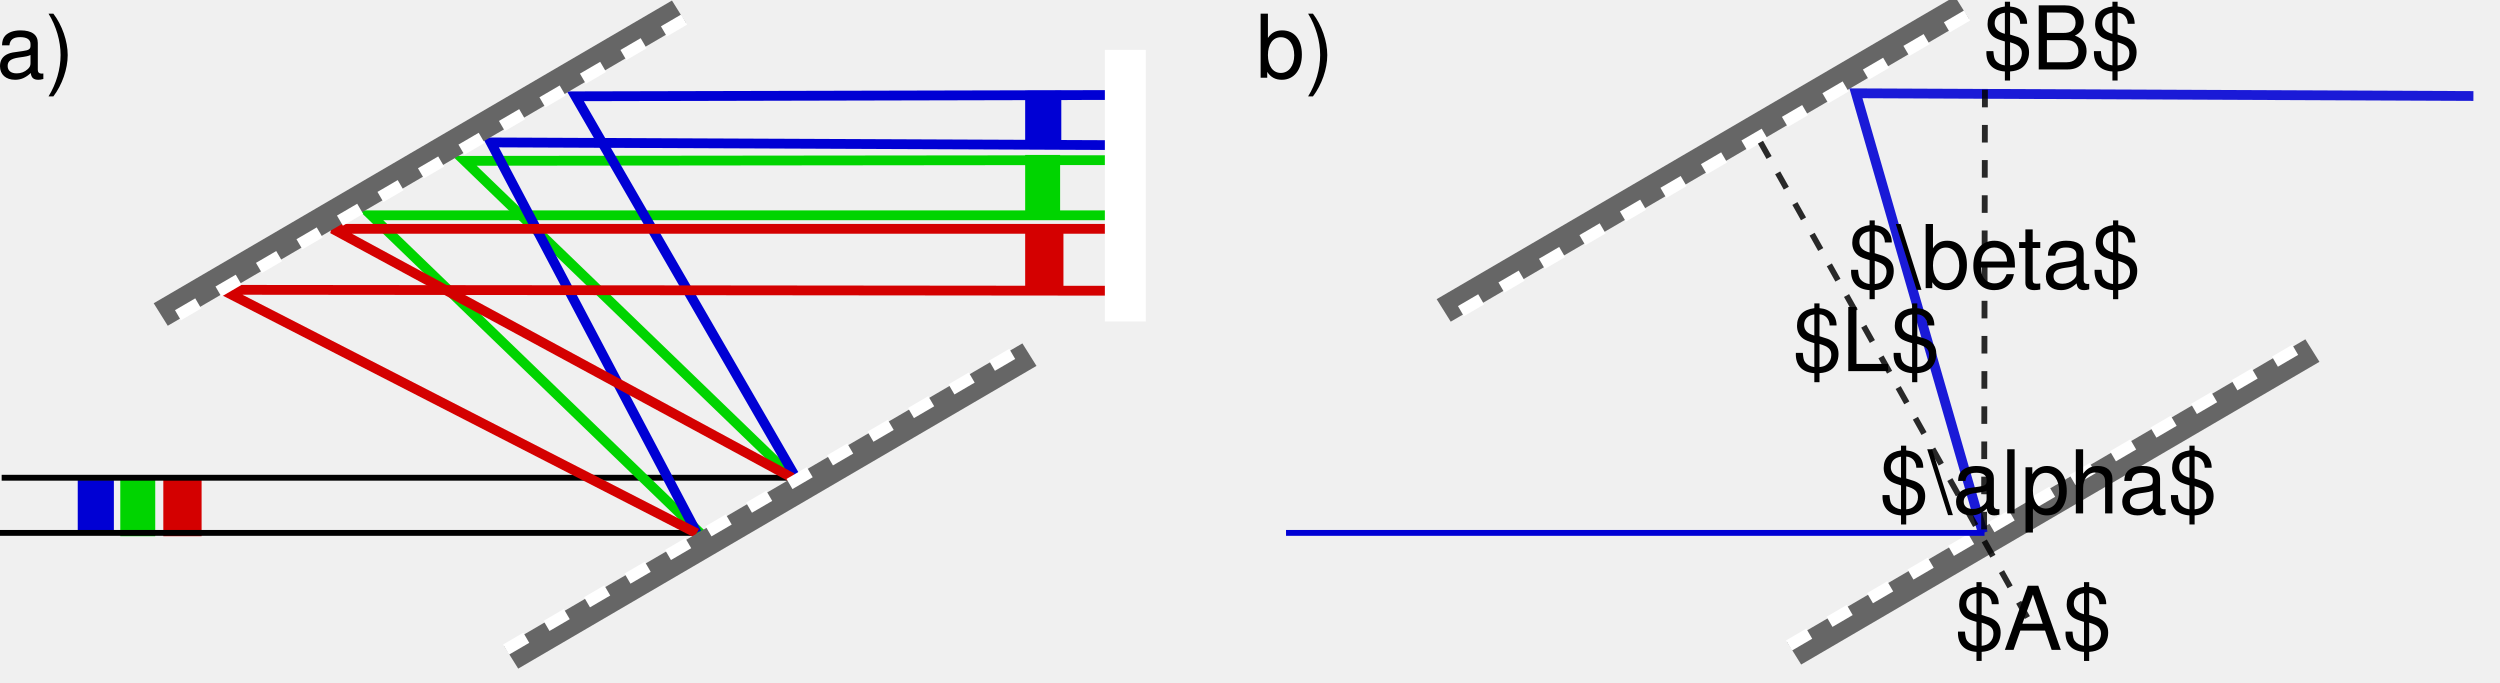
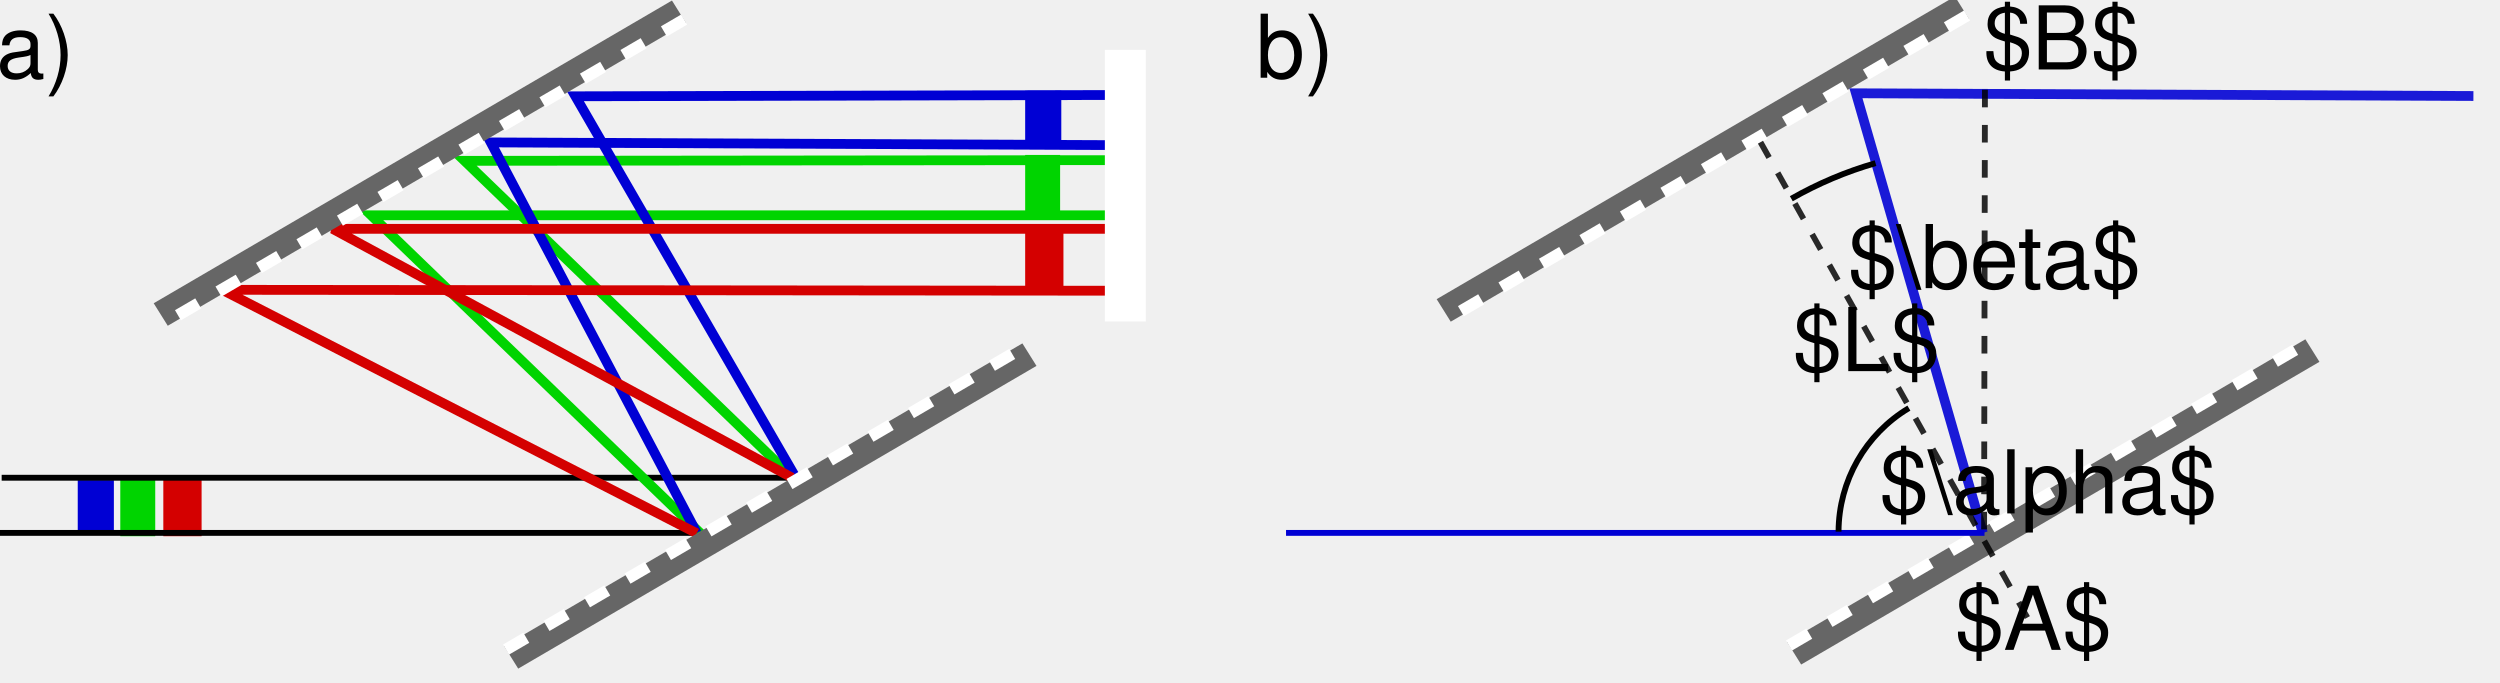
<svg xmlns="http://www.w3.org/2000/svg" version="1.0" width="426.469" height="116.446" viewBox="0 0 22144.816 14556" id="svg2">
  <defs id="defs327">
    <marker orient="auto" refY="0" refX="0" id="Arrow1Mend" style="overflow:visible">
      <path id="path6493" d="M 0,0 5,-5 -12.5,0 5,5 0,0 Z" style="fill:#666666;fill-opacity:1;fill-rule:evenodd;stroke:#000000;stroke-width:1pt;stroke-opacity:1" transform="matrix(-0.4,0,0,-0.4,-4,0)" />
    </marker>
    <marker orient="auto" refY="0" refX="0" id="Arrow1Mstart" style="overflow:visible">
      <path id="path6490" d="M 0,0 5,-5 -12.5,0 5,5 0,0 Z" style="fill:#666666;fill-opacity:1;fill-rule:evenodd;stroke:#000000;stroke-width:1pt;stroke-opacity:1" transform="matrix(0.4,0,0,0.4,4,0)" />
    </marker>
    <defs id="defs6">
      <pattern id="tile1" x="0" y="0" width="200" height="200" patternUnits="userSpaceOnUse">
        <path d="M 0 -100 200 16" id="path9" />
        <path d="M 0 -60 200 56" id="path11" />
        <path d="M 0 -20 200 96" id="path13" />
        <path d="M 0 20 200 136" id="path15" />
        <path d="M 0 60 200 176" id="path17" />
        <path d="M 0 100 200 216" id="path19" />
        <path d="M 0 140 200 256" id="path21" />
        <path d="M 0 180 200 296" id="path23" />
      </pattern>
      <pattern id="tile2" x="0" y="0" width="200" height="200" patternUnits="userSpaceOnUse">
        <path d="M 200 -100 0 16" id="path26" />
        <path d="M 200 -60 0 56" id="path28" />
        <path d="M 200 -20 0 96" id="path30" />
        <path d="M 200 20 0 136" id="path32" />
        <path d="M 200 60 0 176" id="path34" />
        <path d="M 200 100 0 216" id="path36" />
        <path d="M 200 140 0 256" id="path38" />
        <path d="M 200 180 0 296" id="path40" />
      </pattern>
      <pattern id="tile3" x="0" y="0" width="200" height="200" patternUnits="userSpaceOnUse">
        <path d="M 0 -100 200 16" id="path43" />
        <path d="M 200 -100 0 16" id="path45" />
        <path d="M 0 -60 200 56" id="path47" />
        <path d="M 200 -60 0 56" id="path49" />
        <path d="M 0 -20 200 96" id="path51" />
        <path d="M 200 -20 0 96" id="path53" />
        <path d="M 0 20 200 136" id="path55" />
        <path d="M 200 20 0 136" id="path57" />
        <path d="M 0 60 200 176" id="path59" />
        <path d="M 200 60 0 176" id="path61" />
        <path d="M 0 100 200 216" id="path63" />
        <path d="M 200 100 0 216" id="path65" />
        <path d="M 0 140 200 256" id="path67" />
        <path d="M 200 140 0 256" id="path69" />
        <path d="M 0 180 200 296" id="path71" />
        <path d="M 200 180 0 296" id="path73" />
      </pattern>
      <pattern id="tile4" x="0" y="0" width="200" height="200" patternUnits="userSpaceOnUse">
        <path d="M 100 0 200 100" id="path76" />
        <path d="M 0 0 200 200" id="path78" />
        <path d="M 0 100 100 200" id="path80" />
      </pattern>
      <pattern id="tile5" x="0" y="0" width="200" height="200" patternUnits="userSpaceOnUse">
        <path d="M 100 0 0 100" id="path83" />
        <path d="M 200 0 0 200" id="path85" />
        <path d="M 200 100 100 200" id="path87" />
      </pattern>
      <pattern id="tile6" x="0" y="0" width="200" height="200" patternUnits="userSpaceOnUse">
        <path d="M 100 0 200 100" id="path90" />
        <path d="M 0 0 200 200" id="path92" />
        <path d="M 0 100 100 200" id="path94" />
        <path d="M 100 0 0 100" id="path96" />
        <path d="M 200 0 0 200" id="path98" />
        <path d="M 200 100 100 200" id="path100" />
      </pattern>
      <pattern id="tile7" x="0" y="0" width="200" height="200" patternUnits="userSpaceOnUse">
        <path d="M 0 0 0 50" id="path103" />
        <path d="M 0 50 200 50" id="path105" />
        <path d="M 100 50 100 150" id="path107" />
        <path d="M 0 150 200 150" id="path109" />
        <path d="M 0 150 0 200" id="path111" />
      </pattern>
      <pattern id="tile8" x="0" y="0" width="200" height="200" patternUnits="userSpaceOnUse">
        <path d="M 0 0 50 0" id="path114" />
        <path d="M 50 0 50 200" id="path116" />
        <path d="M 50 100 150 100" id="path118" />
        <path d="M 150 0 150 200" id="path120" />
        <path d="M 150 0 200 0" id="path122" />
      </pattern>
      <pattern id="tile9" x="0" y="0" width="200" height="200" patternUnits="userSpaceOnUse">
        <path d="M 0 50 200 50" id="path125" />
        <path d="M 0 150 200 150" id="path127" />
      </pattern>
      <pattern id="tile10" x="0" y="0" width="200" height="200" patternUnits="userSpaceOnUse">
        <path d="M 50 0 50 200" id="path130" />
        <path d="M 150 0 150 200" id="path132" />
      </pattern>
      <pattern id="tile11" x="0" y="0" width="200" height="200" patternUnits="userSpaceOnUse">
        <path d="M 0 50 200 50" id="path135" />
        <path d="M 0 150 200 150" id="path137" />
        <path d="M 50 0 50 200" id="path139" />
        <path d="M 150 0 150 200" id="path141" />
      </pattern>
      <pattern id="tile12" x="0" y="0" width="200" height="200" patternUnits="userSpaceOnUse">
        <path d="M 0 0 25 50" id="path144" />
        <path d="M 0 50 200 50" id="path146" />
        <path d="M 100 50 125 150" id="path148" />
        <path d="M 0 150 200 150" id="path150" />
        <path d="M 0 150 25 200" id="path152" />
      </pattern>
      <pattern id="tile13" x="0" y="0" width="200" height="200" patternUnits="userSpaceOnUse">
        <path d="M 200 0 175 50" id="path155" />
        <path d="M 0 50 200 50" id="path157" />
        <path d="M 100 50 75 150" id="path159" />
        <path d="M 0 150 200 150" id="path161" />
        <path d="M 200 150 175 200" id="path163" />
      </pattern>
      <pattern id="tile14" x="0" y="0" width="200" height="200" patternUnits="userSpaceOnUse">
        <path d="M 0 0 50 25" id="path166" />
        <path d="M 50 0 50 200" id="path168" />
        <path d="M 50 100 150 125" id="path170" />
        <path d="M 150 0 150 200" id="path172" />
        <path d="M 150 0 200 25" id="path174" />
      </pattern>
      <pattern id="tile15" x="0" y="0" width="200" height="200" patternUnits="userSpaceOnUse">
        <path d="M 0 25 50 0" id="path177" />
        <path d="M 50 0 50 200" id="path179" />
        <path d="M 50 125 150 100" id="path181" />
        <path d="M 150 0 150 200" id="path183" />
        <path d="M 150 25 200 0" id="path185" />
      </pattern>
      <pattern id="tile16" x="0" y="0" width="200" height="200" patternUnits="userSpaceOnUse">
        <path d="M 0 50 A 50 50 0 1 0 100 50" id="path188" />
        <path d="M 100 50 A 50 50 0 1 0 200 50" id="path190" />
        <path d="M 50 100 A 50 50 0 1 0 150 100" id="path192" />
        <path d="M 0 150 A 50 50 0 0 0 50 100" id="path194" />
        <path d="M 150 100 A 50 50 0 1 0 200 50" id="path196" />
        <path d="M 50 0 A 50 50 0 1 0 150 0" id="path198" />
        <path d="M 150 0 A 50 50 0 0 0 200 50" id="path200" />
        <path d="M 0 50 A 50 50 0 0 0 50 0" id="path202" />
        <path d="M 0 150 A 50 50 0 1 0 100 150" id="path204" />
        <path d="M 100 150 A 50 50 0 1 0 200 150" id="path206" />
      </pattern>
      <pattern id="tile17" x="0" y="0" width="100" height="100" patternUnits="userSpaceOnUse">
        <g transform="scale(0.5)" id="g209">
          <path d="M 0 50 A 50 50 0 1 0 100 50" id="path211" />
          <path d="M 100 50 A 50 50 0 1 0 200 50" id="path213" />
          <path d="M 50 100 A 50 50 0 1 0 150 100" id="path215" />
          <path d="M 0 150 A 50 50 0 0 0 50 100" id="path217" />
          <path d="M 150 100 A 50 50 0 1 0 200 50" id="path219" />
          <path d="M 50 0 A 50 50 0 1 0 150 0" id="path221" />
          <path d="M 150 0 A 50 50 0 0 0 200 50" id="path223" />
          <path d="M 0 50 A 50 50 0 0 0 50 0" id="path225" />
          <path d="M 0 150 A 50 50 0 1 0 100 150" id="path227" />
          <path d="M 100 150 A 50 50 0 1 0 200 150" id="path229" />
        </g>
      </pattern>
      <pattern id="tile18" x="0" y="0" width="200" height="200" patternUnits="userSpaceOnUse">
        <circle cx="100" cy="100" r="100" id="circle232" />
      </pattern>
      <pattern id="tile19" x="0" y="0" width="200" height="200" patternUnits="userSpaceOnUse">
        <path d="M 0 50 45 0 105 0 140 50 200 50 " id="path235" />
        <path d="M 0 50 45 100 105 100 140 50 200 50" id="path237" />
        <path d="M 0 150 45 100 105 100 140 150 200 150" id="path239" />
        <path d="M 0 150 45 200 105 200 140 150 200 150" id="path241" />
      </pattern>
      <pattern id="tile20" x="0" y="0" width="200" height="200" patternUnits="userSpaceOnUse">
        <path d="M 0 70 65 0 140 0 200 70 " id="path244" />
        <path d="M 0 70 0 130 65 200 140 200 200 130 200 70" id="path246" />
      </pattern>
      <pattern id="tile21" x="0" y="0" width="200" height="200" patternUnits="userSpaceOnUse">
        <path d="M 50 0 75 25 100 0 M 150 0 175 25 200 0" id="path249" />
        <path d="M 0 50 25 25 75 75 125 25 175 75 200 50" id="path251" />
        <path d="M 0 100 25 75 75 125 125 75 175 125 200 100" id="path253" />
        <path d="M 0 150 25 125 75 175 125 125 175 175 200 150" id="path255" />
        <path d="M 0 200 25 175 75 225 125 175 175 225 200 200" id="path257" />
      </pattern>
      <pattern id="tile22" x="0" y="0" width="200" height="200" patternUnits="userSpaceOnUse">
        <path d="M 0 50 25 75 0 100 M 0 150 25 175 0 200" id="path260" />
        <path d="M 50 0 25 25 75 75 25 125 75 175 50 200" id="path262" />
        <path d="M 100 0 75 25 125 75 75 125 125 175 100 200" id="path264" />
        <path d="M 150 0 125 25 175 75 125 125 175 175 150 200" id="path266" />
        <path d="M 200 0 175 25 225 75 175 125 225 175 200 200" id="path268" />
      </pattern>
    </defs>
  </defs>
  <path id="path270" style="fill:#d40000;fill-opacity:1;stroke:#00b000;stroke-width:0" d="m -12099.742,11434.252 816.175,0 0,-1282.56 -816.175,0 0,1282.56" />
  <path id="path272" style="fill:#0000d4;fill-opacity:1;stroke:#00d400;stroke-width:0;stroke-opacity:1" d="m -13924.726,11398.765 770.549,0 0,-1160.893 -770.549,0 0,1160.893" />
  <path id="path288" style="fill:#00d400;fill-opacity:1;stroke:#00d400;stroke-width:0;stroke-opacity:1" d="m -13017.303,11434.252 745.202,0 0,-1282.56 -745.202,0 0,1282.56" />
  <path id="path302" style="fill:none;stroke:#000000;stroke-width:125.003;stroke-miterlimit:4;stroke-dasharray:none" d="m -15546.934,10187.179 16921.663,0" />
  <path id="path312" style="fill:none;stroke:#000000;stroke-width:125.003;stroke-miterlimit:4;stroke-dasharray:none" d="m -15582.42,11363.281 14893.902,0" />
  <path id="path296" style="fill:none;stroke:#00d400;stroke-width:208.964;stroke-opacity:1" d="m -617.547,11398.765 -7051.537,-6808.205 15852.019,0" />
  <path id="path294" style="fill:none;stroke:#00d400;stroke-width:208.964;stroke-opacity:1" d="M 1374.729,10237.872 -5676.809,3429.666 8223.49,3414.458" />
  <path id="path270-9" style="fill:#d40000;fill-opacity:1;stroke:#00b000;stroke-width:0" d="m 6278.092,6158.054 816.174,0 0,-1282.561 -816.174,0 0,1282.561" />
  <path id="path272-1" style="fill:#0000d4;fill-opacity:1;stroke:#00d400;stroke-width:0;stroke-opacity:1" d="m 6278.092,3095.743 770.549,0 0,-1160.894 -770.549,0 0,1160.894" />
  <path id="path288-2" style="fill:#00d400;fill-opacity:1;stroke:#00d400;stroke-width:0;stroke-opacity:1" d="m 6278.092,4586.434 745.202,0 0,-1282.561 -745.202,0 0,1282.561" />
  <path id="path292" style="fill:none;stroke:#0000d4;stroke-width:208.964;stroke-opacity:1" d="M -724.004,11363.281 -5117.503,3036.877 8223.49,3095.086" />
  <path id="path290" style="fill:none;stroke:#0000d4;stroke-width:208.964;stroke-opacity:1" d="M 1430.492,10258.15 -3312.256,2053.233 8223.49,2025.442" />
  <path id="path300" style="fill:none;stroke:#d40000;stroke-width:209.004;stroke-miterlimit:4;stroke-dasharray:none;stroke-opacity:1" d="M -725.977,11371.447 -10845.275,6180.199 8043.317,6199.164" />
  <path id="path298" style="fill:none;stroke:#d40000;stroke-width:208.964;stroke-opacity:1" d="m 1308.826,10187.179 -9799.153,-5307.664 16784.789,0" />
  <rect style="opacity:1;fill:#ffffff;fill-opacity:1;fill-rule:nonzero;stroke:none;stroke-width:125.003;stroke-linecap:butt;stroke-linejoin:round;stroke-miterlimit:4;stroke-dasharray:none;stroke-dashoffset:0;stroke-opacity:1" id="rect6111" width="873.122" height="5791.712" x="7977.515" y="1063.85" />
  <g id="g5334-4-3" transform="matrix(-0.8626774,0.5057552,-0.5057552,-0.8626774,26817.203,12667.048)">
    <rect transform="matrix(0.9999987,0.00161184,0.02844485,0.9995954,0,0)" y="10802.043" x="-6153.07" height="566.332" width="12798.723" id="rect3677-7-6" style="opacity:1;fill:#666666;fill-opacity:1;fill-rule:nonzero;stroke:#000000;stroke-width:0;stroke-linecap:butt;stroke-linejoin:round;stroke-miterlimit:4;stroke-dasharray:none;stroke-dashoffset:0;stroke-opacity:0.831" />
    <path id="path5330-8-1" d="m -5848.229,10872.236 12800.568,20.579" style="fill:none;fill-rule:evenodd;stroke:#ffffff;stroke-width:250.005;stroke-linecap:butt;stroke-linejoin:miter;stroke-miterlimit:4;stroke-dasharray:500.01, 500.01;stroke-dashoffset:0;stroke-opacity:1" />
  </g>
  <g id="g5334-4-4-0" transform="matrix(0.8626774,-0.5057552,0.5057552,0.8626774,22112.374,1427.248)">
    <rect transform="matrix(0.9999987,0.00161184,0.02844485,0.9995954,0,0)" y="10802.043" x="-6153.07" height="566.332" width="12798.723" id="rect3677-7-5-6" style="opacity:1;fill:#666666;fill-opacity:1;fill-rule:nonzero;stroke:#000000;stroke-width:0;stroke-linecap:butt;stroke-linejoin:round;stroke-miterlimit:4;stroke-dasharray:none;stroke-dashoffset:0;stroke-opacity:0.831" />
    <path id="path5330-8-0-3" d="m -5848.229,10872.236 12800.568,20.579" style="fill:none;fill-rule:evenodd;stroke:#ffffff;stroke-width:250.005;stroke-linecap:butt;stroke-linejoin:miter;stroke-miterlimit:4;stroke-dasharray:500.01, 500.01;stroke-dashoffset:0;stroke-opacity:1" />
  </g>
  <path id="path312-2" style="fill:none;stroke:#0000d4;stroke-width:125.003;stroke-miterlimit:4;stroke-dasharray:none;stroke-opacity:1" d="m 11840.801,11363.282 14893.905,0" />
  <path id="path292-1" style="fill:none;stroke:#0000d4;stroke-width:208.964;stroke-opacity:0.89" d="m 26699.219,11363.282 -2705.462,-9374.152 13166.37,58.208" />
  <path style="fill:none;fill-rule:evenodd;stroke:#000000;stroke-width:125.003;stroke-linecap:butt;stroke-linejoin:miter;stroke-miterlimit:4;stroke-dasharray:375.008, 375.008;stroke-dashoffset:0;stroke-opacity:0.831" d="M 21957.584,3031.668 27818.355,13473.024" id="path4452" />
  <path style="fill:none;fill-rule:evenodd;stroke:#000000;stroke-width:125.003;stroke-linecap:butt;stroke-linejoin:miter;stroke-miterlimit:4;stroke-dasharray:375.008, 375.008;stroke-dashoffset:0;stroke-opacity:0.831" d="M 26744.033,1913.781 26725.781,11365.6" id="path4452-2" />
  <g id="g5334-4" transform="matrix(-0.862677,0.5057547,-0.5057547,-0.862677,-540.5068,12754.281)">
    <rect transform="matrix(0.9999987,0.00161184,0.02844485,0.9995954,0,0)" y="10802.043" x="-6153.07" height="566.332" width="12798.723" id="rect3677-7" style="opacity:1;fill:#666666;fill-opacity:1;fill-rule:nonzero;stroke:#000000;stroke-width:0;stroke-linecap:butt;stroke-linejoin:round;stroke-miterlimit:4;stroke-dasharray:none;stroke-dashoffset:0;stroke-opacity:0.831" />
    <path id="path5330-8" d="m -5848.229,10872.236 12800.568,20.579" style="fill:none;fill-rule:evenodd;stroke:#ffffff;stroke-width:250.005;stroke-linecap:butt;stroke-linejoin:miter;stroke-miterlimit:4;stroke-dasharray:500.01, 500.01;stroke-dashoffset:0;stroke-opacity:1" />
  </g>
  <g id="g5334-4-4" transform="matrix(0.8626774,-0.5057552,0.5057552,0.8626774,-5245.337,1514.481)">
    <rect transform="matrix(0.9999987,0.00161184,0.02844485,0.9995954,0,0)" y="10802.043" x="-6153.07" height="566.332" width="12798.723" id="rect3677-7-5" style="opacity:1;fill:#666666;fill-opacity:1;fill-rule:nonzero;stroke:#000000;stroke-width:0;stroke-linecap:butt;stroke-linejoin:round;stroke-miterlimit:4;stroke-dasharray:none;stroke-dashoffset:0;stroke-opacity:0.831" />
    <path id="path5330-8-0" d="m -5848.229,10872.236 12800.568,20.579" style="fill:none;fill-rule:evenodd;stroke:#ffffff;stroke-width:250.005;stroke-linecap:butt;stroke-linejoin:miter;stroke-miterlimit:4;stroke-dasharray:500.01, 500.01;stroke-dashoffset:0;stroke-opacity:1" />
  </g>
  <g id="g3520">
-     <text id="text6153" y="1658.239" x="-15661.173" style="font-style:normal;font-variant:normal;font-weight:normal;font-stretch:normal;font-size:4687.595px;line-height:125%;font-family:'Nimbus Sans L';-inkscape-font-specification:Sans;letter-spacing:0px;word-spacing:0px;fill:#000000;fill-opacity:1;stroke:none;stroke-width:1px;stroke-linecap:butt;stroke-linejoin:miter;stroke-opacity:1" xml:space="preserve">
-       <tspan style="font-size:1875.038px" y="1658.239" x="-15661.173" id="tspan6155">a)</tspan>
-     </text>
-     <text id="text6153-3" y="1658.239" x="11197.8" style="font-style:normal;font-variant:normal;font-weight:normal;font-stretch:normal;font-size:4687.595px;line-height:125%;font-family:'Nimbus Sans L';-inkscape-font-specification:Sans;letter-spacing:0px;word-spacing:0px;fill:#000000;fill-opacity:1;stroke:none;stroke-width:1px;stroke-linecap:butt;stroke-linejoin:miter;stroke-opacity:1" xml:space="preserve">
-       <tspan style="font-size:1875.038px" y="1658.239" x="11197.8" id="tspan6155-1">b)</tspan>
-     </text>
-     <text id="text5253" y="10947.096" x="24485.758" style="font-style:normal;font-variant:normal;font-weight:normal;font-stretch:normal;font-size:4687.595px;line-height:125%;font-family:'Nimbus Sans L';-inkscape-font-specification:Sans;letter-spacing:0px;word-spacing:0px;fill:#000000;fill-opacity:1;stroke:none;stroke-width:1px;stroke-linecap:butt;stroke-linejoin:miter;stroke-opacity:1" xml:space="preserve">
-       <tspan style="font-size:1875.038px" y="10947.096" x="24485.758" id="tspan5255">$\alpha$</tspan>
-     </text>
-     <text id="text5253-9" y="7913.908" x="22637.305" style="font-style:normal;font-variant:normal;font-weight:normal;font-stretch:normal;font-size:4687.596px;line-height:125%;font-family:'Nimbus Sans L';-inkscape-font-specification:Sans;letter-spacing:0px;word-spacing:0px;fill:#000000;fill-opacity:1;stroke:none;stroke-width:1px;stroke-linecap:butt;stroke-linejoin:miter;stroke-opacity:1" xml:space="preserve">
-       <tspan style="font-size:1875.038px" y="7913.908" x="22637.305" id="tspan5255-3">$L$</tspan>
-     </text>
-     <text id="text5253-1" y="6143.799" x="23815.32" style="font-style:normal;font-variant:normal;font-weight:normal;font-stretch:normal;font-size:4687.596px;line-height:125%;font-family:'Nimbus Sans L';-inkscape-font-specification:Sans;letter-spacing:0px;word-spacing:0px;fill:#000000;fill-opacity:1;stroke:none;stroke-width:1px;stroke-linecap:butt;stroke-linejoin:miter;stroke-opacity:1" xml:space="preserve">
-       <tspan style="font-size:1875.038px" y="6143.799" x="23815.32" id="tspan5255-9">$\beta$</tspan>
-     </text>
-   </g>
-   <text xml:space="preserve" style="font-style:normal;font-variant:normal;font-weight:normal;font-stretch:normal;font-size:4687.595px;line-height:125%;font-family:'Nimbus Sans L';-inkscape-font-specification:Sans;letter-spacing:0px;word-spacing:0px;fill:#000000;fill-opacity:1;stroke:none;stroke-width:1px;stroke-linecap:butt;stroke-linejoin:miter;stroke-opacity:1" x="26094.623" y="13857.503" id="text3521">
-     <tspan id="tspan3523" x="26094.623" y="13857.503" style="font-size:1875.038px">$A$</tspan>
+     <text id="text6153" y="1658.239" x="-15661.173" style="font-style:normal;font-variant:normal;font-weight:normal;font-stretch:normal;line-height:0%;font-family:'Nimbus Sans L';-inkscape-font-specification:Sans;letter-spacing:0px;word-spacing:0px;fill:#000000;fill-opacity:1;stroke:none;stroke-width:1px;stroke-linecap:butt;stroke-linejoin:miter;stroke-opacity:1" xml:space="preserve">
+       <tspan style="font-size:1875.038px;line-height:1.25" y="1658.239" x="-15661.173" id="tspan6155">a)</tspan>
+     </text>
+     <text id="text6153-3" y="1658.239" x="11197.8" style="font-style:normal;font-variant:normal;font-weight:normal;font-stretch:normal;line-height:0%;font-family:'Nimbus Sans L';-inkscape-font-specification:Sans;letter-spacing:0px;word-spacing:0px;fill:#000000;fill-opacity:1;stroke:none;stroke-width:1px;stroke-linecap:butt;stroke-linejoin:miter;stroke-opacity:1" xml:space="preserve">
+       <tspan style="font-size:1875.038px;line-height:1.25" y="1658.239" x="11197.8" id="tspan6155-1">b)</tspan>
+     </text>
+     <text id="text5253" y="10947.096" x="24485.758" style="font-style:normal;font-variant:normal;font-weight:normal;font-stretch:normal;line-height:0%;font-family:'Nimbus Sans L';-inkscape-font-specification:Sans;letter-spacing:0px;word-spacing:0px;fill:#000000;fill-opacity:1;stroke:none;stroke-width:1px;stroke-linecap:butt;stroke-linejoin:miter;stroke-opacity:1" xml:space="preserve">
+       <tspan style="font-size:1875.038px;line-height:1.25" y="10947.096" x="24485.758" id="tspan5255">$\alpha$</tspan>
+     </text>
+     <text id="text5253-9" y="7913.908" x="22637.305" style="font-style:normal;font-variant:normal;font-weight:normal;font-stretch:normal;line-height:0%;font-family:'Nimbus Sans L';-inkscape-font-specification:Sans;letter-spacing:0px;word-spacing:0px;fill:#000000;fill-opacity:1;stroke:none;stroke-width:1px;stroke-linecap:butt;stroke-linejoin:miter;stroke-opacity:1" xml:space="preserve">
+       <tspan style="font-size:1875.038px;line-height:1.25" y="7913.908" x="22637.305" id="tspan5255-3">$L$</tspan>
+     </text>
+     <text id="text5253-1" y="6143.799" x="23815.32" style="font-style:normal;font-variant:normal;font-weight:normal;font-stretch:normal;line-height:0%;font-family:'Nimbus Sans L';-inkscape-font-specification:Sans;letter-spacing:0px;word-spacing:0px;fill:#000000;fill-opacity:1;stroke:none;stroke-width:1px;stroke-linecap:butt;stroke-linejoin:miter;stroke-opacity:1" xml:space="preserve">
+       <tspan style="font-size:1875.038px;line-height:1.25" y="6143.799" x="23815.32" id="tspan5255-9">$\beta$</tspan>
+     </text>
+   </g>
+   <text xml:space="preserve" style="font-style:normal;font-variant:normal;font-weight:normal;font-stretch:normal;line-height:0%;font-family:'Nimbus Sans L';-inkscape-font-specification:Sans;letter-spacing:0px;word-spacing:0px;fill:#000000;fill-opacity:1;stroke:none;stroke-width:1px;stroke-linecap:butt;stroke-linejoin:miter;stroke-opacity:1" x="26094.623" y="13857.503" id="text3521">
+     <tspan id="tspan3523" x="26094.623" y="13857.503" style="font-size:1875.038px;line-height:1.25">$A$</tspan>
  </text>
-   <text xml:space="preserve" style="font-style:normal;font-variant:normal;font-weight:normal;font-stretch:normal;font-size:4687.596px;line-height:125%;font-family:'Nimbus Sans L';-inkscape-font-specification:Sans;letter-spacing:0px;word-spacing:0px;fill:#000000;fill-opacity:1;stroke:none;stroke-width:1px;stroke-linecap:butt;stroke-linejoin:miter;stroke-opacity:1" x="26700.484" y="1480.845" id="text3521-3">
-     <tspan id="tspan3523-6" x="26700.484" y="1480.845" style="font-size:1875.038px">$B$</tspan>
+   <text xml:space="preserve" style="font-style:normal;font-variant:normal;font-weight:normal;font-stretch:normal;line-height:0%;font-family:'Nimbus Sans L';-inkscape-font-specification:Sans;letter-spacing:0px;word-spacing:0px;fill:#000000;fill-opacity:1;stroke:none;stroke-width:1px;stroke-linecap:butt;stroke-linejoin:miter;stroke-opacity:1" x="26700.484" y="1480.845" id="text3521-3">
+     <tspan id="tspan3523-6" x="26700.484" y="1480.845" style="font-size:1875.038px;line-height:1.25">$B$</tspan>
  </text>
+   <path style="fill:none;fill-opacity:1;stroke:#000000;stroke-width:125.003;stroke-miterlimit:4;stroke-dasharray:none;stroke-opacity:1" id="path4583" d="m 5575.913,-22322.924 a 8170.138,8170.138 0 0 1 -650.525,-1837.84" transform="rotate(86.58817)" />
+   <path style="fill:none;fill-opacity:1;stroke:#000000;stroke-width:125.003;stroke-miterlimit:4;stroke-dasharray:none;stroke-opacity:1" id="path4583-9" d="m 12722.469,-22905.808 a 3081.404,3081.731 0 0 1 -2540.862,-1654.237" transform="matrix(0.05951876,0.9982272,-0.9982279,0.05950611,0,0)" />
</svg>
